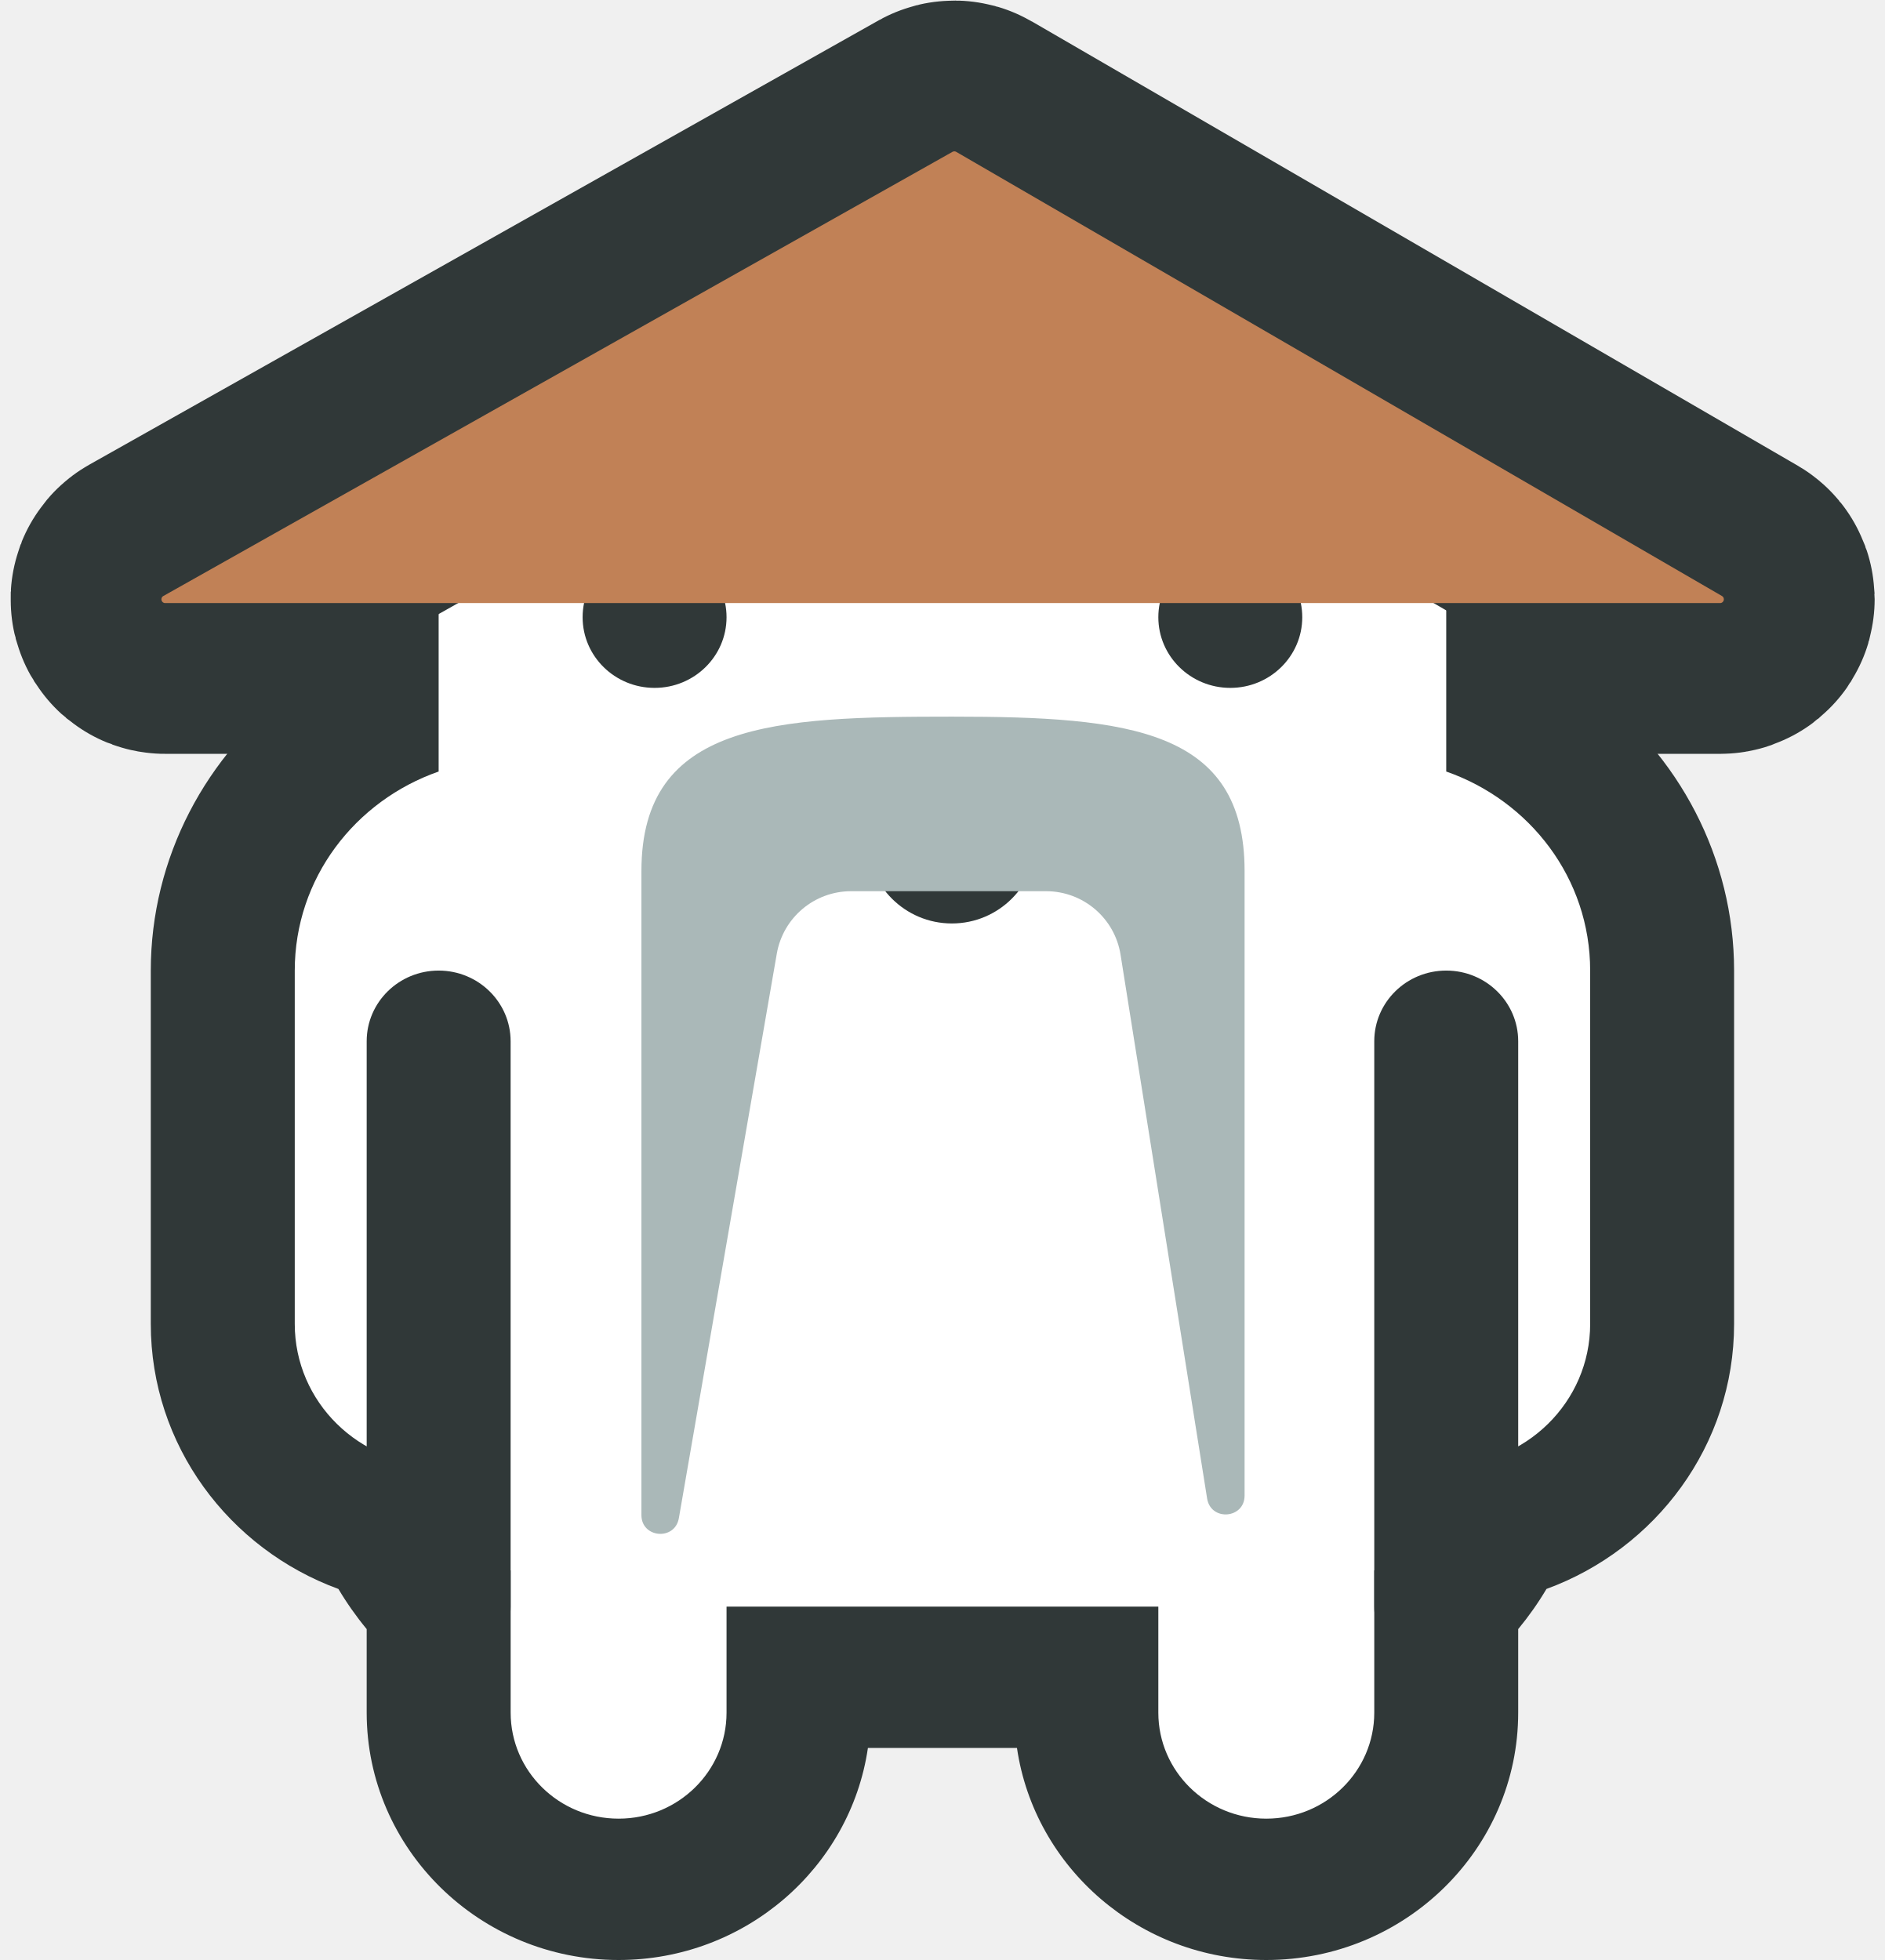
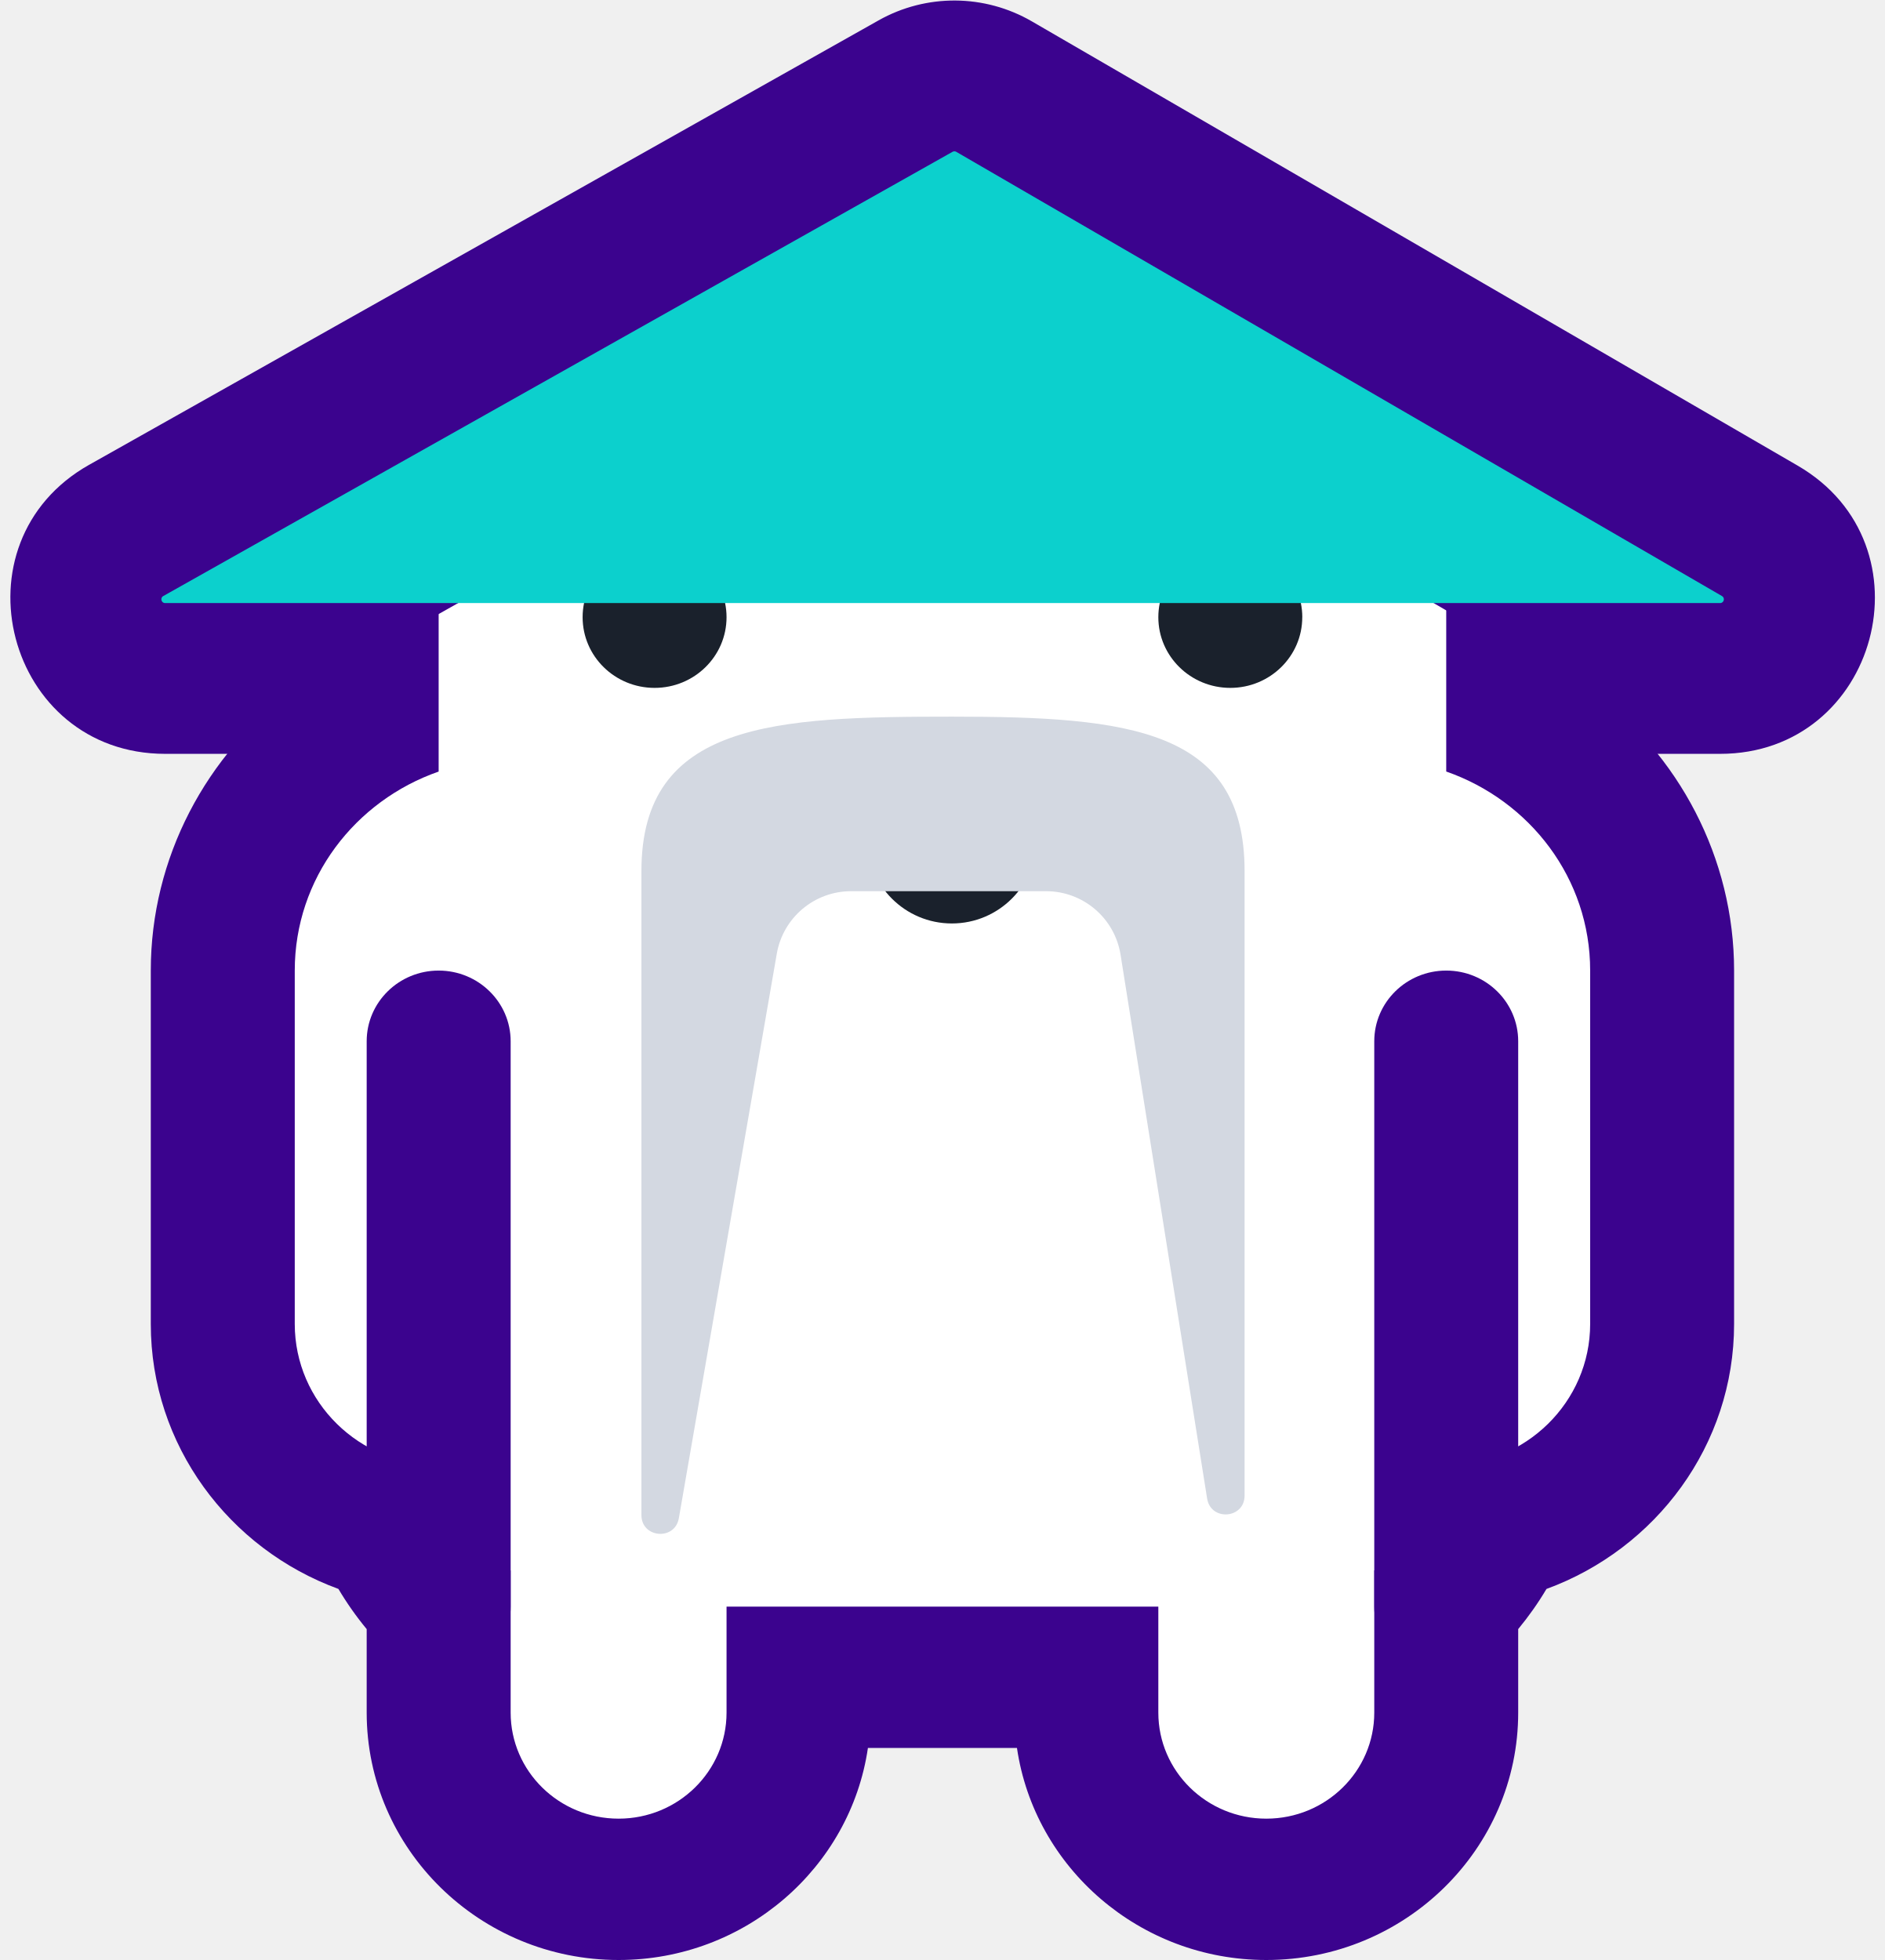
- <svg xmlns="http://www.w3.org/2000/svg" viewBox="0 0 50 52" fill="none">
-   <path fill-rule="evenodd" clip-rule="evenodd" d="M9.13 18.25L11.636 10.44L17.364 8.771L36.455 9.466L40.273 13.51L39.727 18.25L43.41 22.941L44.26 37L38.364 42.299L37.319 48.559L32.636 50.368L28.112 45.081L21.029 44.499L18.315 49.812L13.545 49.255L10.83 44.499L9.727 39.656L7.28 37.986L4.881 26.717L7.28 20.125L9.13 18.25Z" fill="white" />
-   <path fill-rule="evenodd" clip-rule="evenodd" d="M33.591 10.75C36.227 10.75 38.364 12.849 38.364 15.438V20.469C40.583 21.244 42.182 23.304 42.182 25.75C42.182 26.913 42.182 34.168 42.182 35.125C42.182 37.196 40.472 38.875 38.364 38.875C38.331 38.875 38.301 38.866 38.268 38.866C38.035 40.008 37.368 40.989 36.455 41.666V45.437C36.455 46.99 35.173 48.25 33.591 48.25C32.01 48.25 30.727 46.99 30.727 45.437V42.625C28.402 42.625 21.598 42.625 19.273 42.625V45.437C19.273 46.99 17.991 48.25 16.41 48.25C14.828 48.25 13.546 46.99 13.546 45.437V41.666C12.633 40.989 11.966 40.008 11.732 38.866C11.699 38.866 11.669 38.875 11.636 38.875C9.527 38.875 7.819 37.196 7.819 35.125C7.819 34.168 7.819 26.913 7.819 25.75C7.819 23.304 9.417 21.244 11.636 20.469V15.438C11.636 12.849 13.773 10.75 16.41 10.75C19.045 10.75 30.955 10.75 33.591 10.75ZM33.591 7H16.409C11.672 7 7.818 10.785 7.818 15.438V18.275C5.461 20.014 4 22.767 4 25.75V35.125C4 38.342 6.074 41.093 8.977 42.156C9.198 42.528 9.449 42.884 9.727 43.221V45.437C9.727 49.056 12.725 52 16.409 52C19.769 52 22.558 49.551 23.023 46.375H26.977C27.442 49.551 30.231 52 33.591 52C37.275 52 40.273 49.056 40.273 45.437V43.221C40.551 42.884 40.802 42.529 41.023 42.156C43.926 41.093 46 38.342 46 35.125V25.75C46 22.767 44.539 20.014 42.182 18.275V15.438C42.182 10.785 38.328 7 33.591 7Z" fill="#303838" />
-   <path fill-rule="evenodd" clip-rule="evenodd" d="M19.273 16.375C19.273 17.41 18.419 18.25 17.364 18.25C16.309 18.25 15.455 17.41 15.455 16.375C15.455 15.34 16.309 14.5 17.364 14.5C18.419 14.5 19.273 15.34 19.273 16.375Z" fill="#303838" />
-   <path fill-rule="evenodd" clip-rule="evenodd" d="M34.545 16.375C34.545 17.41 33.69 18.25 32.636 18.25C31.582 18.25 30.727 17.41 30.727 16.375C30.727 15.34 31.582 14.5 32.636 14.5C33.69 14.5 34.545 15.34 34.545 16.375Z" fill="#303838" />
-   <path d="M10.848 16H4.381C4.279 16 4.243 15.863 4.332 15.813L25.267 4.028C25.298 4.011 25.336 4.011 25.366 4.029L45.679 15.813C45.767 15.865 45.731 16 45.628 16H39.152" stroke="#303838" stroke-width="8" />
-   <path d="M4.332 15.813L25.267 4.028C25.298 4.011 25.336 4.011 25.366 4.029L45.679 15.813C45.767 15.865 45.731 16 45.628 16H39.152H25H10.848H4.381C4.279 16 4.243 15.863 4.332 15.813Z" fill="#C18156" />
-   <path fill-rule="evenodd" clip-rule="evenodd" d="M11.636 44.5C10.582 44.5 9.727 43.661 9.727 42.625V27.625C9.727 26.59 10.582 25.75 11.636 25.75C12.69 25.75 13.545 26.59 13.545 27.625V42.625C13.545 43.661 12.69 44.5 11.636 44.5Z" fill="#303838" />
-   <path fill-rule="evenodd" clip-rule="evenodd" d="M38.364 44.5C37.309 44.5 36.455 43.661 36.455 42.625V27.625C36.455 26.59 37.309 25.75 38.364 25.75C39.419 25.75 40.273 26.59 40.273 27.625V42.625C40.273 43.661 39.419 44.5 38.364 44.5Z" fill="#303838" />
-   <circle cx="25.25" cy="22.25" r="2.25" fill="#303838" />
-   <path d="M17.015 23.108C17.015 26.192 17.015 34.486 17.015 40.196C17.015 40.807 17.903 40.881 18.008 40.278L20.606 25.302C20.773 24.343 21.604 23.644 22.577 23.644H27.75C28.733 23.644 29.571 24.358 29.725 25.329L32.021 39.756C32.118 40.365 33.015 40.295 33.015 39.679V23.108C33.015 19.346 29.955 19.013 25.258 19.013C20.56 19.013 17.015 19.152 17.015 23.108Z" fill="#AAB8B8" />
+ <svg xmlns="http://www.w3.org/2000/svg" width="50" height="52" viewBox="0 0 50 52" fill="none">
+   <path fill="#fff" fill-rule="evenodd" d="M9.13 18.25l2.506-7.81 5.728-1.67 19.09.696 3.819 4.044-.546 4.74 3.683 4.691L44.26 37l-5.896 5.299-1.045 6.26-4.683 1.81-4.524-5.288-7.083-.582-2.714 5.313-4.77-.557L10.83 44.5l-1.103-4.843-2.447-1.67-2.4-11.269 2.4-6.592 1.85-1.875z" clip-rule="evenodd" />
+   <path fill="#3B038E" fill-rule="evenodd" d="M33.59 10.75c2.637 0 4.774 2.099 4.774 4.688v5.031c2.219.775 3.818 2.835 3.818 5.28v9.376c0 2.07-1.71 3.75-3.818 3.75-.033 0-.063-.009-.096-.01-.233 1.143-.9 2.124-1.813 2.801v3.771c0 1.553-1.282 2.813-2.864 2.813-1.581 0-2.864-1.26-2.864-2.813v-2.812H19.273v2.812c0 1.553-1.282 2.813-2.863 2.813-1.582 0-2.864-1.26-2.864-2.813v-3.771c-.913-.677-1.58-1.658-1.814-2.8-.033 0-.063.009-.096.009-2.108 0-3.817-1.68-3.817-3.75V25.75c0-2.446 1.598-4.506 3.817-5.28v-5.032c0-2.59 2.137-4.688 4.774-4.688h17.18zm0-3.75H16.41c-4.738 0-8.592 3.785-8.592 8.438v2.837C5.461 20.015 4 22.767 4 25.75v9.375c0 3.217 2.074 5.968 4.977 7.03.221.373.472.73.75 1.066v2.216c0 3.62 2.998 6.563 6.682 6.563 3.36 0 6.15-2.45 6.614-5.625h3.954C27.442 49.551 30.231 52 33.591 52c3.684 0 6.682-2.944 6.682-6.563v-2.216c.278-.337.529-.692.75-1.065C43.926 41.093 46 38.342 46 35.125V25.75c0-2.983-1.461-5.736-3.818-7.475v-2.837C42.182 10.785 38.327 7 33.59 7z" clip-rule="evenodd" />
+   <path fill="#1A212C" fill-rule="evenodd" d="M19.273 16.375c0 1.035-.854 1.875-1.909 1.875-1.055 0-1.909-.84-1.909-1.875 0-1.035.854-1.875 1.909-1.875 1.055 0 1.909.84 1.909 1.875zM34.545 16.375c0 1.035-.855 1.875-1.909 1.875s-1.909-.84-1.909-1.875c0-1.035.855-1.875 1.909-1.875s1.91.84 1.91 1.875z" clip-rule="evenodd" />
+   <path fill="#3B038E" fill-rule="evenodd" d="M25.287 8.607l-14.44 8.128V20H4.382c-4.212 0-5.692-5.601-2.01-7.673h.001L23.302.543h.001l.002-.002a4.1 4.1 0 0 1 4.069.027l20.312 11.785C51.311 14.458 49.817 20 45.628 20h-6.476v-3.349L25.287 8.607z" clip-rule="evenodd" />
+   <path fill="#0CD0CD" d="M4.332 15.813L25.267 4.028a.1.1 0 0 1 .1 0l20.312 11.786c.088.05.052.186-.05.186H4.38c-.102 0-.138-.137-.049-.187z" />
+   <path fill="#3B038E" fill-rule="evenodd" d="M11.636 44.5c-1.054 0-1.909-.84-1.909-1.875v-15c0-1.035.855-1.875 1.909-1.875s1.91.84 1.91 1.875v15c0 1.036-.856 1.875-1.91 1.875zM38.364 44.5c-1.054 0-1.909-.84-1.909-1.875v-15c0-1.035.855-1.875 1.909-1.875 1.055 0 1.909.84 1.909 1.875v15c0 1.036-.855 1.875-1.909 1.875z" clip-rule="evenodd" />
+   <path fill="#1A212C" d="M25.25 24.5a2.25 2.25 0 1 0 0-4.5 2.25 2.25 0 0 0 0 4.5z" />
+   <path fill="#D3D8E1" d="M17.015 23.108v17.088c0 .611.888.685.993.082l2.598-14.976a2 2 0 0 1 1.97-1.658h5.174a2 2 0 0 1 1.975 1.685l2.296 14.427c.097.609.994.539.994-.077V23.108c0-3.762-3.06-4.095-7.757-4.095-4.698 0-8.243.14-8.243 4.095z" />
</svg>
